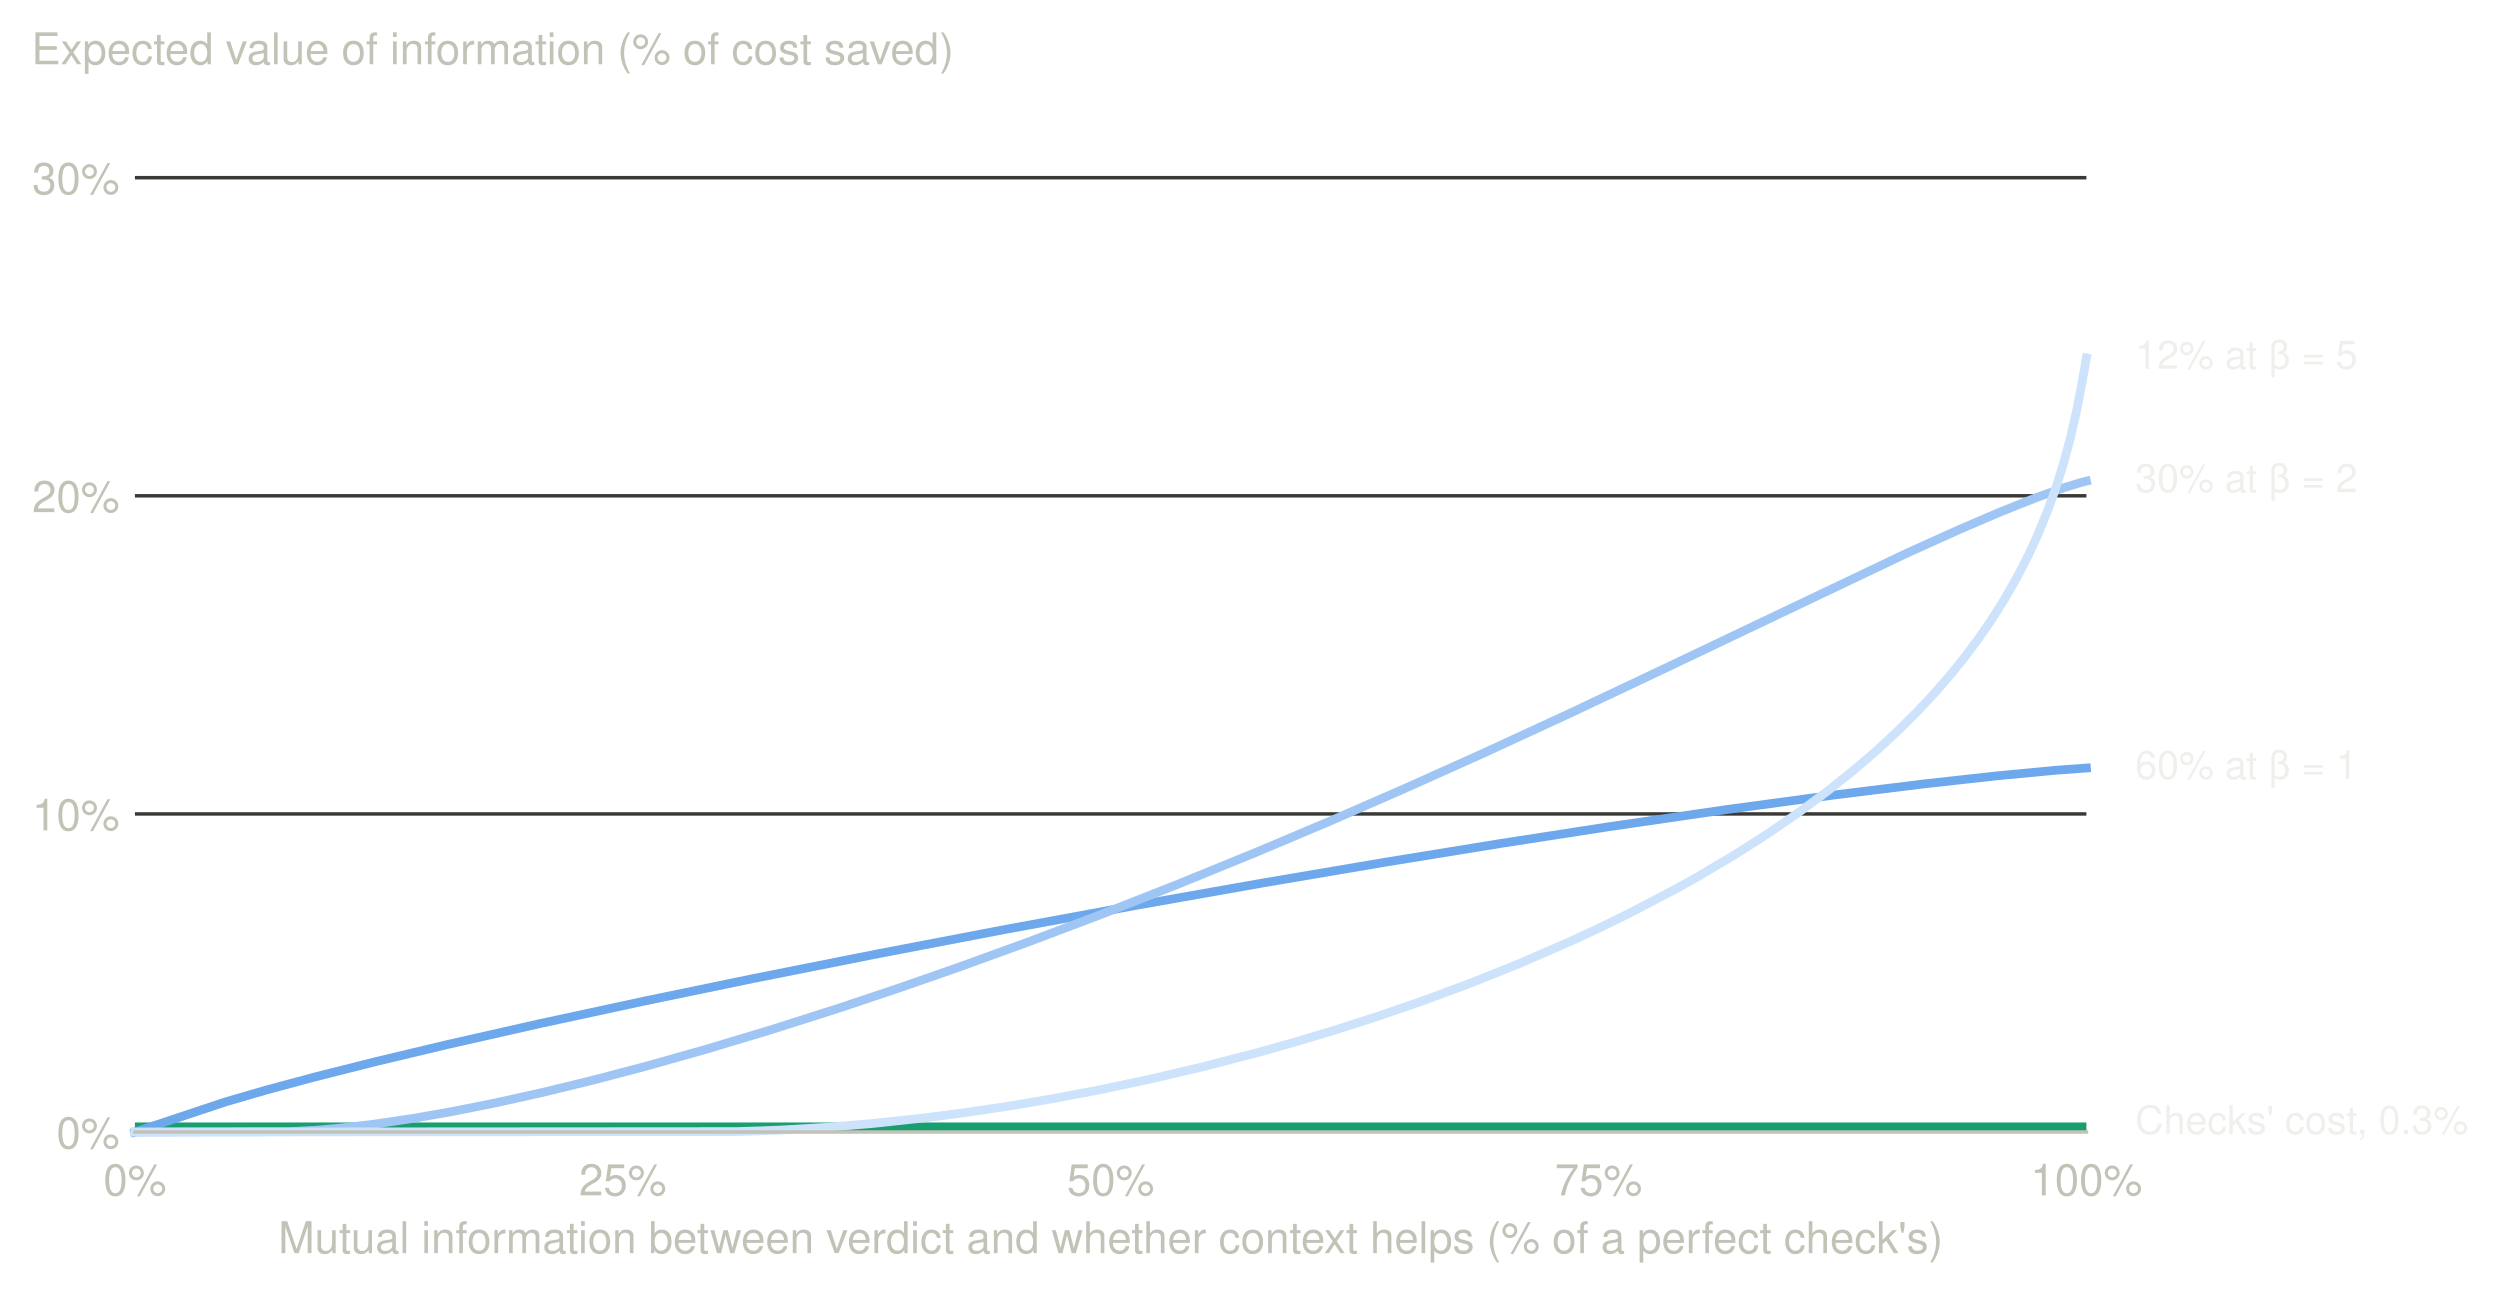
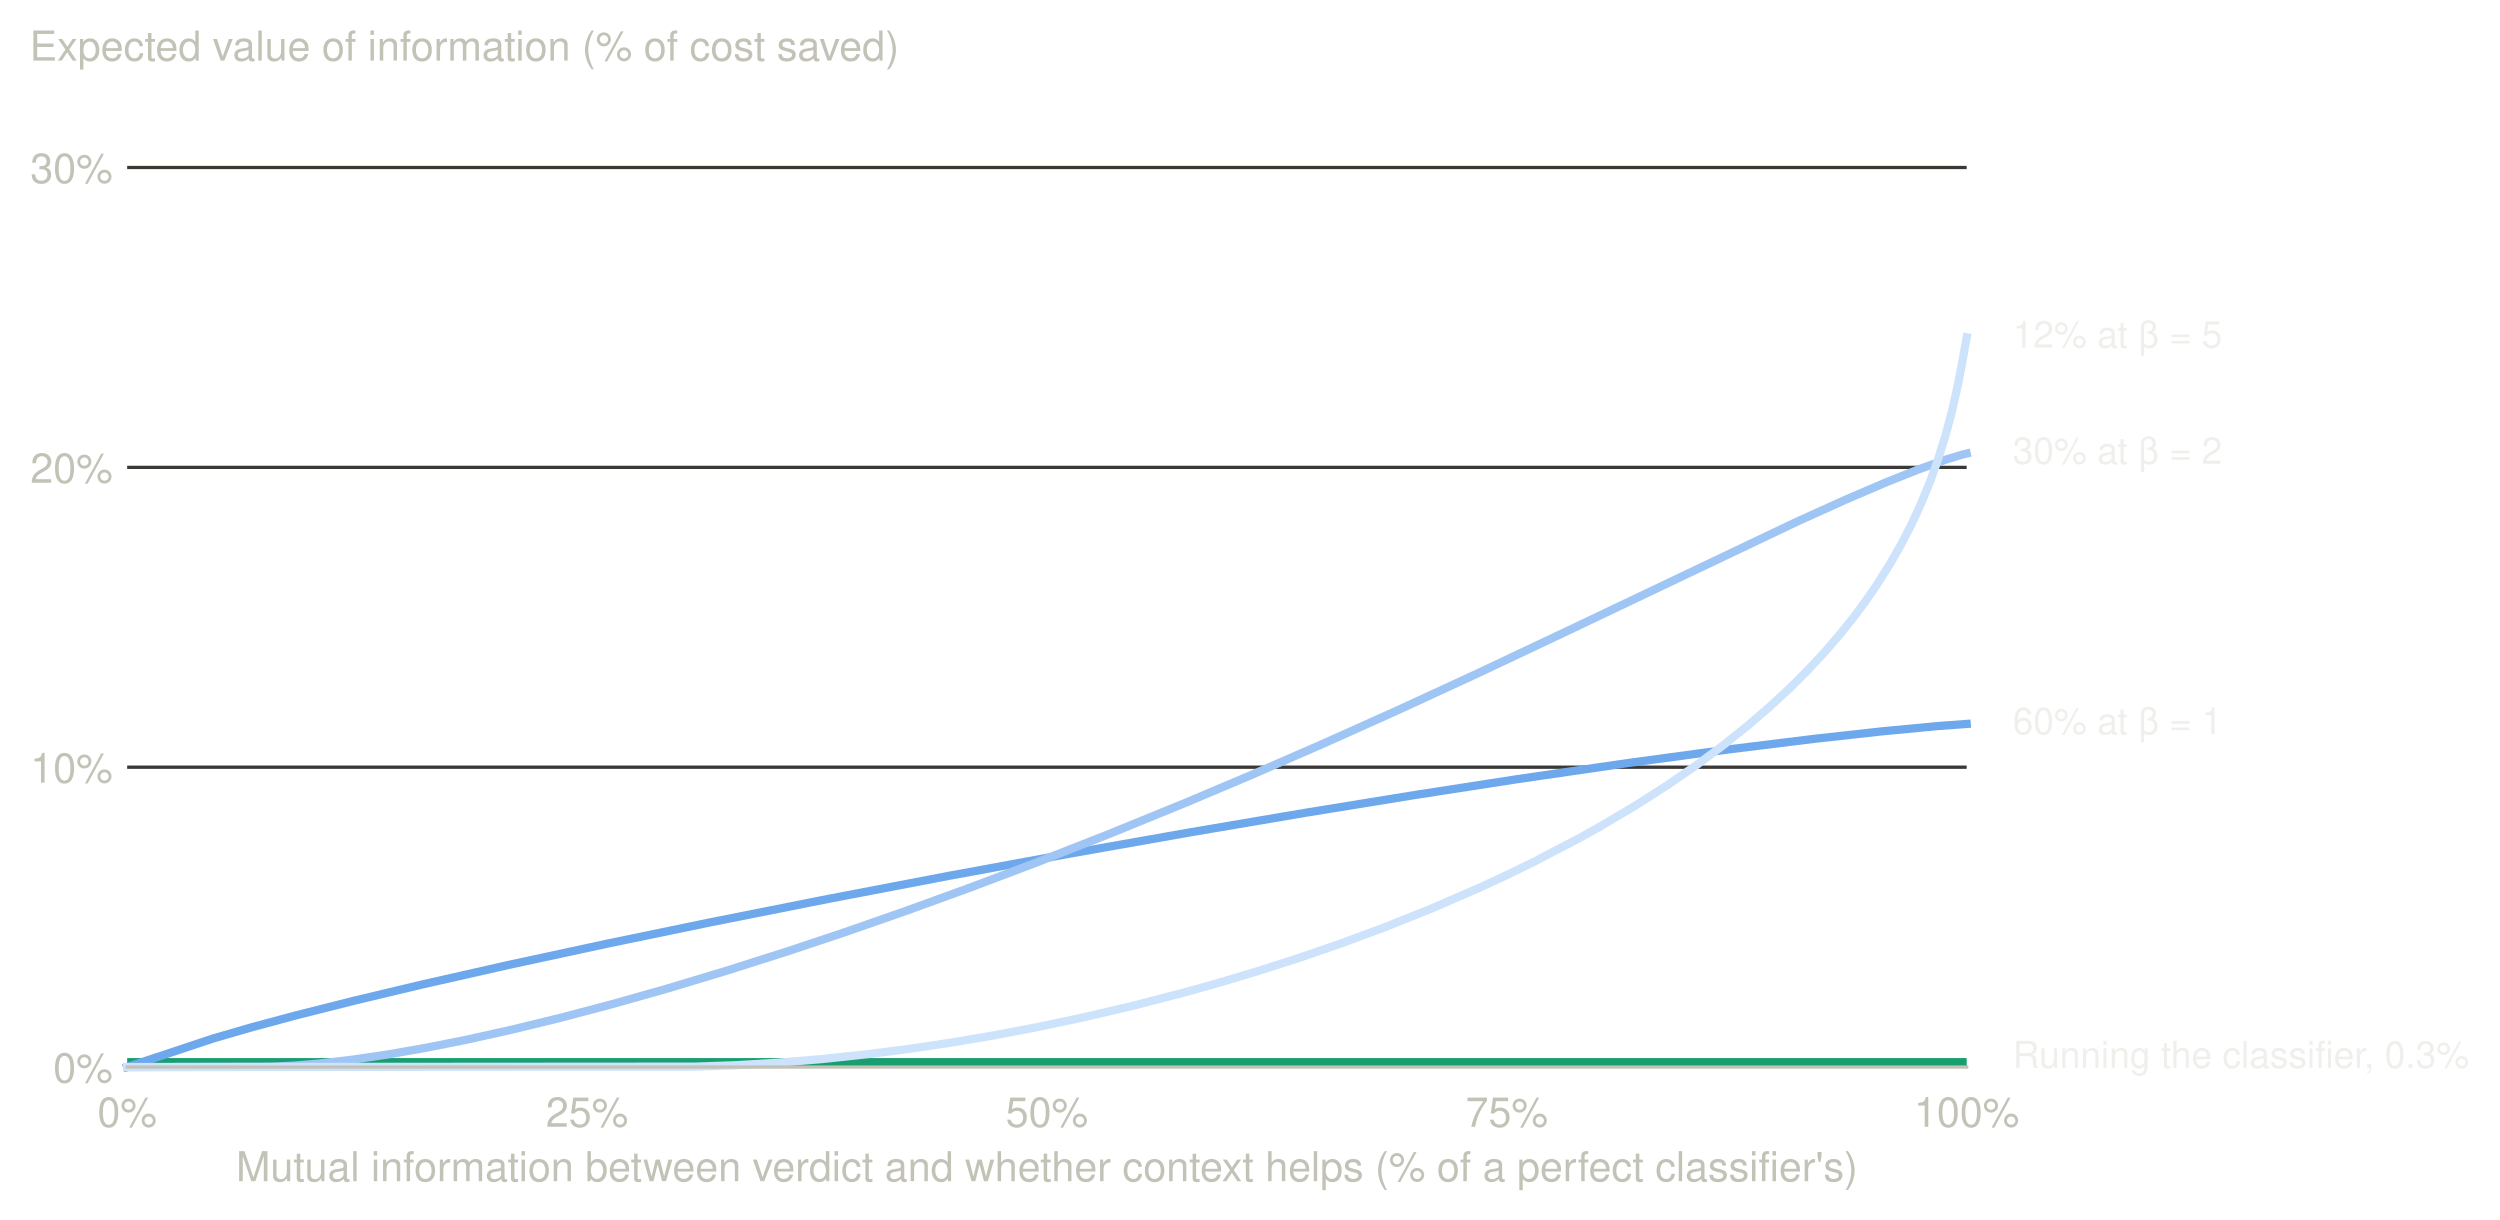
- <svg xmlns="http://www.w3.org/2000/svg" xmlns:xlink="http://www.w3.org/1999/xlink" width="571.867pt" height="295.93pt" viewBox="0 0 571.867 295.93" version="1.1">
+ <svg xmlns="http://www.w3.org/2000/svg" xmlns:xlink="http://www.w3.org/1999/xlink" width="606.681pt" height="295.93pt" viewBox="0 0 606.681 295.93" version="1.1">
  <defs>
    <style type="text/css">*{stroke-linejoin: round; stroke-linecap: butt}</style>
  </defs>
  <g id="figure_1">
    <g id="patch_1">
-       <path d="M 0 295.93  L 571.867 295.93  L 571.867 0  L 0 0  L 0 295.93  z " style="fill: none" />
+       <path d="M 0 295.93  L 606.681 295.93  L 606.681 0  L 0 0  L 0 295.93  z " style="fill: none" />
    </g>
    <g id="axes_1">
      <g id="patch_2">
        <path d="M 30.86 258.946  L 477.26 258.946  L 477.26 26.098  L 30.86 26.098  L 30.86 258.946  z " style="fill: none" />
      </g>
      <g id="matplotlib.axis_1">
        <g id="xtick_1">
          <g id="line2d_1" />
          <g id="text_1">
            <text style="font-size: 10px; font-family: 'Helvetica', 'Arial', 'DejaVu Sans'; text-anchor: middle; fill: #c3c2b7" x="30.86" y="273.446" transform="rotate(-0 30.86 273.4463)">0%</text>
          </g>
        </g>
        <g id="xtick_2">
          <g id="line2d_2" />
          <g id="text_2">
            <text style="font-size: 10px; font-family: 'Helvetica', 'Arial', 'DejaVu Sans'; text-anchor: middle; fill: #c3c2b7" x="142.46" y="273.446" transform="rotate(-0 142.46 273.4463)">25%</text>
          </g>
        </g>
        <g id="xtick_3">
          <g id="line2d_3" />
          <g id="text_3">
            <text style="font-size: 10px; font-family: 'Helvetica', 'Arial', 'DejaVu Sans'; text-anchor: middle; fill: #c3c2b7" x="254.06" y="273.446" transform="rotate(-0 254.06 273.4463)">50%</text>
          </g>
        </g>
        <g id="xtick_4">
          <g id="line2d_4" />
          <g id="text_4">
            <text style="font-size: 10px; font-family: 'Helvetica', 'Arial', 'DejaVu Sans'; text-anchor: middle; fill: #c3c2b7" x="365.66" y="273.446" transform="rotate(-0 365.66 273.4463)">75%</text>
          </g>
        </g>
        <g id="xtick_5">
          <g id="line2d_5" />
          <g id="text_5">
            <text style="font-size: 10px; font-family: 'Helvetica', 'Arial', 'DejaVu Sans'; text-anchor: middle; fill: #c3c2b7" x="477.26" y="273.446" transform="rotate(-0 477.26 273.4463)">100%</text>
          </g>
        </g>
        <g id="text_6">
-           <text style="font-size: 10px; font-family: 'Helvetica', 'Arial', 'DejaVu Sans'; text-anchor: middle; fill: #c3c2b7" x="254.06" y="286.646" transform="rotate(-0 254.06 286.6455)">Mutual information between verdict and whether context helps (% of a perfect check's)</text>
+           <text style="font-size: 10px; font-family: 'Helvetica', 'Arial', 'DejaVu Sans'; text-anchor: middle; fill: #c3c2b7" x="254.06" y="286.646" transform="rotate(-0 254.06 286.6455)">Mutual information between verdict and whether context helps (% of a perfect classifier's)</text>
        </g>
      </g>
      <g id="matplotlib.axis_2">
        <g id="ytick_1">
          <g id="line2d_6">
            <path d="M 30.86 258.946  L 477.26 258.946  " clip-path="url(#p6d888acd26)" style="fill: none; stroke: #3a3936; stroke-width: 0.8; stroke-linecap: square" />
          </g>
          <g id="line2d_7" />
          <g id="text_7">
            <text style="font-size: 10px; font-family: 'Helvetica', 'Arial', 'DejaVu Sans'; text-anchor: end; fill: #c3c2b7" x="27.36" y="262.696" transform="rotate(-0 27.36 262.6963)">0%</text>
          </g>
        </g>
        <g id="ytick_2">
          <g id="line2d_8">
            <path d="M 30.86 186.181  L 477.26 186.181  " clip-path="url(#p6d888acd26)" style="fill: none; stroke: #3a3936; stroke-width: 0.8; stroke-linecap: square" />
          </g>
          <g id="line2d_9" />
          <g id="text_8">
            <text style="font-size: 10px; font-family: 'Helvetica', 'Arial', 'DejaVu Sans'; text-anchor: end; fill: #c3c2b7" x="27.36" y="189.931" transform="rotate(-0 27.36 189.9313)">10%</text>
          </g>
        </g>
        <g id="ytick_3">
          <g id="line2d_10">
            <path d="M 30.86 113.416  L 477.26 113.416  " clip-path="url(#p6d888acd26)" style="fill: none; stroke: #3a3936; stroke-width: 0.8; stroke-linecap: square" />
          </g>
          <g id="line2d_11" />
          <g id="text_9">
            <text style="font-size: 10px; font-family: 'Helvetica', 'Arial', 'DejaVu Sans'; text-anchor: end; fill: #c3c2b7" x="27.36" y="117.166" transform="rotate(-0 27.36 117.1663)">20%</text>
          </g>
        </g>
        <g id="ytick_4">
          <g id="line2d_12">
            <path d="M 30.86 40.651  L 477.26 40.651  " clip-path="url(#p6d888acd26)" style="fill: none; stroke: #3a3936; stroke-width: 0.8; stroke-linecap: square" />
          </g>
          <g id="line2d_13" />
          <g id="text_10">
            <text style="font-size: 10px; font-family: 'Helvetica', 'Arial', 'DejaVu Sans'; text-anchor: end; fill: #c3c2b7" x="27.36" y="44.401" transform="rotate(-0 27.36 44.40129)">30%</text>
          </g>
        </g>
        <g id="text_11">
          <text style="font-size: 10px; font-family: 'Helvetica', 'Arial', 'DejaVu Sans'; text-anchor: start; fill: #c3c2b7" x="7.2" y="14.7" transform="rotate(-0 7.2 14.7)">Expected value of information (% of cost saved)</text>
        </g>
      </g>
      <g id="FillBetweenPolyCollection_1">
        <defs>
          <path id="m1f2b4897fb" d="M 30.86 -39.167  L 30.86 -36.984  L 477.26 -36.984  L 477.26 -39.167  L 477.26 -39.167  L 30.86 -39.167  z " />
        </defs>
        <g>
          <use xlink:href="#m1f2b4897fb" x="0" y="295.93" style="fill: #199e70" />
        </g>
      </g>
      <g id="line2d_14">
        <path d="M 30.86 258.946  L 51.802 251.985  L 60.973 249.322  L 71.908 246.38  L 86.054 242.814  L 102.535 238.889  L 123.351 234.178  L 147.374 228.995  L 172.498 223.799  L 200.949 218.145  L 230.111 212.572  L 259.482 207.17  L 288.541 202.032  L 316.726 197.249  L 343.42 192.915  L 367.928 189.123  L 395.162 185.151  L 419.72 181.83  L 440.297 179.291  L 456.648 177.484  L 470.189 176.198  L 477.26 175.679  L 477.26 175.679  " style="fill: none; stroke: #6da7ec; stroke-width: 2; stroke-linecap: square" />
      </g>
      <g id="line2d_15">
        <path d="M 30.86 258.946  L 66.088 258.867  L 71.691 258.575  L 77.743 258.061  L 85.617 257.142  L 94.177 255.88  L 103.448 254.258  L 113.46 252.258  L 124.246 249.858  L 135.843 247.032  L 148.296 243.75  L 161.657 239.977  L 175.985 235.672  L 191.354 230.784  L 205.018 226.22  L 219.524 221.166  L 234.945 215.57  L 251.368 209.367  L 268.903 202.481  L 287.688 194.814  L 303.736 188.033  L 320.821 180.592  L 339.105 172.389  L 358.813 163.298  L 380.278 153.157  L 436.162 126.55  L 448.059 121.178  L 457.801 117.006  L 465.818 113.816  L 472.028 111.589  L 476.21 110.31  L 477.26 110.061  L 477.26 110.061  " style="fill: none; stroke: #9ec5f4; stroke-width: 2; stroke-linecap: square" />
      </g>
      <g id="line2d_16">
        <path d="M 30.86 258.946  L 168.636 258.845  L 178.501 258.499  L 188.928 257.88  L 199.965 256.956  L 211.667 255.69  L 220.92 254.488  L 230.617 253.042  L 240.795 251.323  L 251.498 249.295  L 262.78 246.915  L 274.702 244.127  L 287.34 240.86  L 296.21 238.371  L 305.473 235.592  L 315.17 232.478  L 325.348 228.974  L 336.066 225.006  L 347.397 220.474  L 359.435 215.243  L 365.755 212.306  L 372.301 209.113  L 383.524 203.241  L 388.085 200.695  L 396.63 195.642  L 404.449 190.653  L 411.59 185.741  L 418.099 180.916  L 424.024 176.184  L 429.401 171.56  L 434.281 167.042  L 438.699 162.638  L 442.694 158.351  L 446.299 154.187  L 449.553 150.142  L 452.483 146.221  L 455.12 142.425  L 458.585 136.966  L 461.525 131.802  L 464.025 126.916  L 466.144 122.312  L 468.462 116.641  L 470.31 111.483  L 472.104 105.724  L 473.664 99.883  L 475.043 93.803  L 476.202 87.805  L 477.26 81.861  L 477.26 81.861  " style="fill: none; stroke: #cde2fb; stroke-width: 2; stroke-linecap: square" />
      </g>
      <g id="patch_3">
        <path d="M 30.86 258.946  L 477.26 258.946  " style="fill: none; stroke: #c3c2b7; stroke-width: 0.8; stroke-linejoin: miter; stroke-linecap: square" />
      </g>
      <g id="text_12">
-         <text style="font-size: 9px; font-family: 'Helvetica', 'Arial', 'DejaVu Sans'; text-anchor: start; fill: #f0efec" x="488.42" y="259.374" transform="rotate(-0 488.42 259.3737)">Checks' cost, 0.3%</text>
+         <text style="font-size: 9px; font-family: 'Helvetica', 'Arial', 'DejaVu Sans'; text-anchor: start; fill: #f0efec" x="488.42" y="259.143" transform="rotate(-0 488.42 259.1427)">Running the classifier, 0.3%</text>
      </g>
      <g id="text_13">
        <text style="font-size: 9px; font-family: 'Helvetica', 'Arial', 'DejaVu Sans'; text-anchor: start; fill: #f0efec" x="488.42" y="178.173" transform="rotate(-0 488.42 178.1729)">60% at β = 1</text>
      </g>
      <g id="text_14">
        <text style="font-size: 9px; font-family: 'Helvetica', 'Arial', 'DejaVu Sans'; text-anchor: start; fill: #f0efec" x="488.42" y="112.555" transform="rotate(-0 488.42 112.5547)">30% at β = 2</text>
      </g>
      <g id="text_15">
        <text style="font-size: 9px; font-family: 'Helvetica', 'Arial', 'DejaVu Sans'; text-anchor: start; fill: #f0efec" x="488.42" y="84.355" transform="rotate(-0 488.42 84.35488)">12% at β = 5</text>
      </g>
    </g>
  </g>
  <defs>
    <clipPath id="p6d888acd26">
      <rect x="30.86" y="26.098" width="446.4" height="232.848" />
    </clipPath>
  </defs>
</svg>
